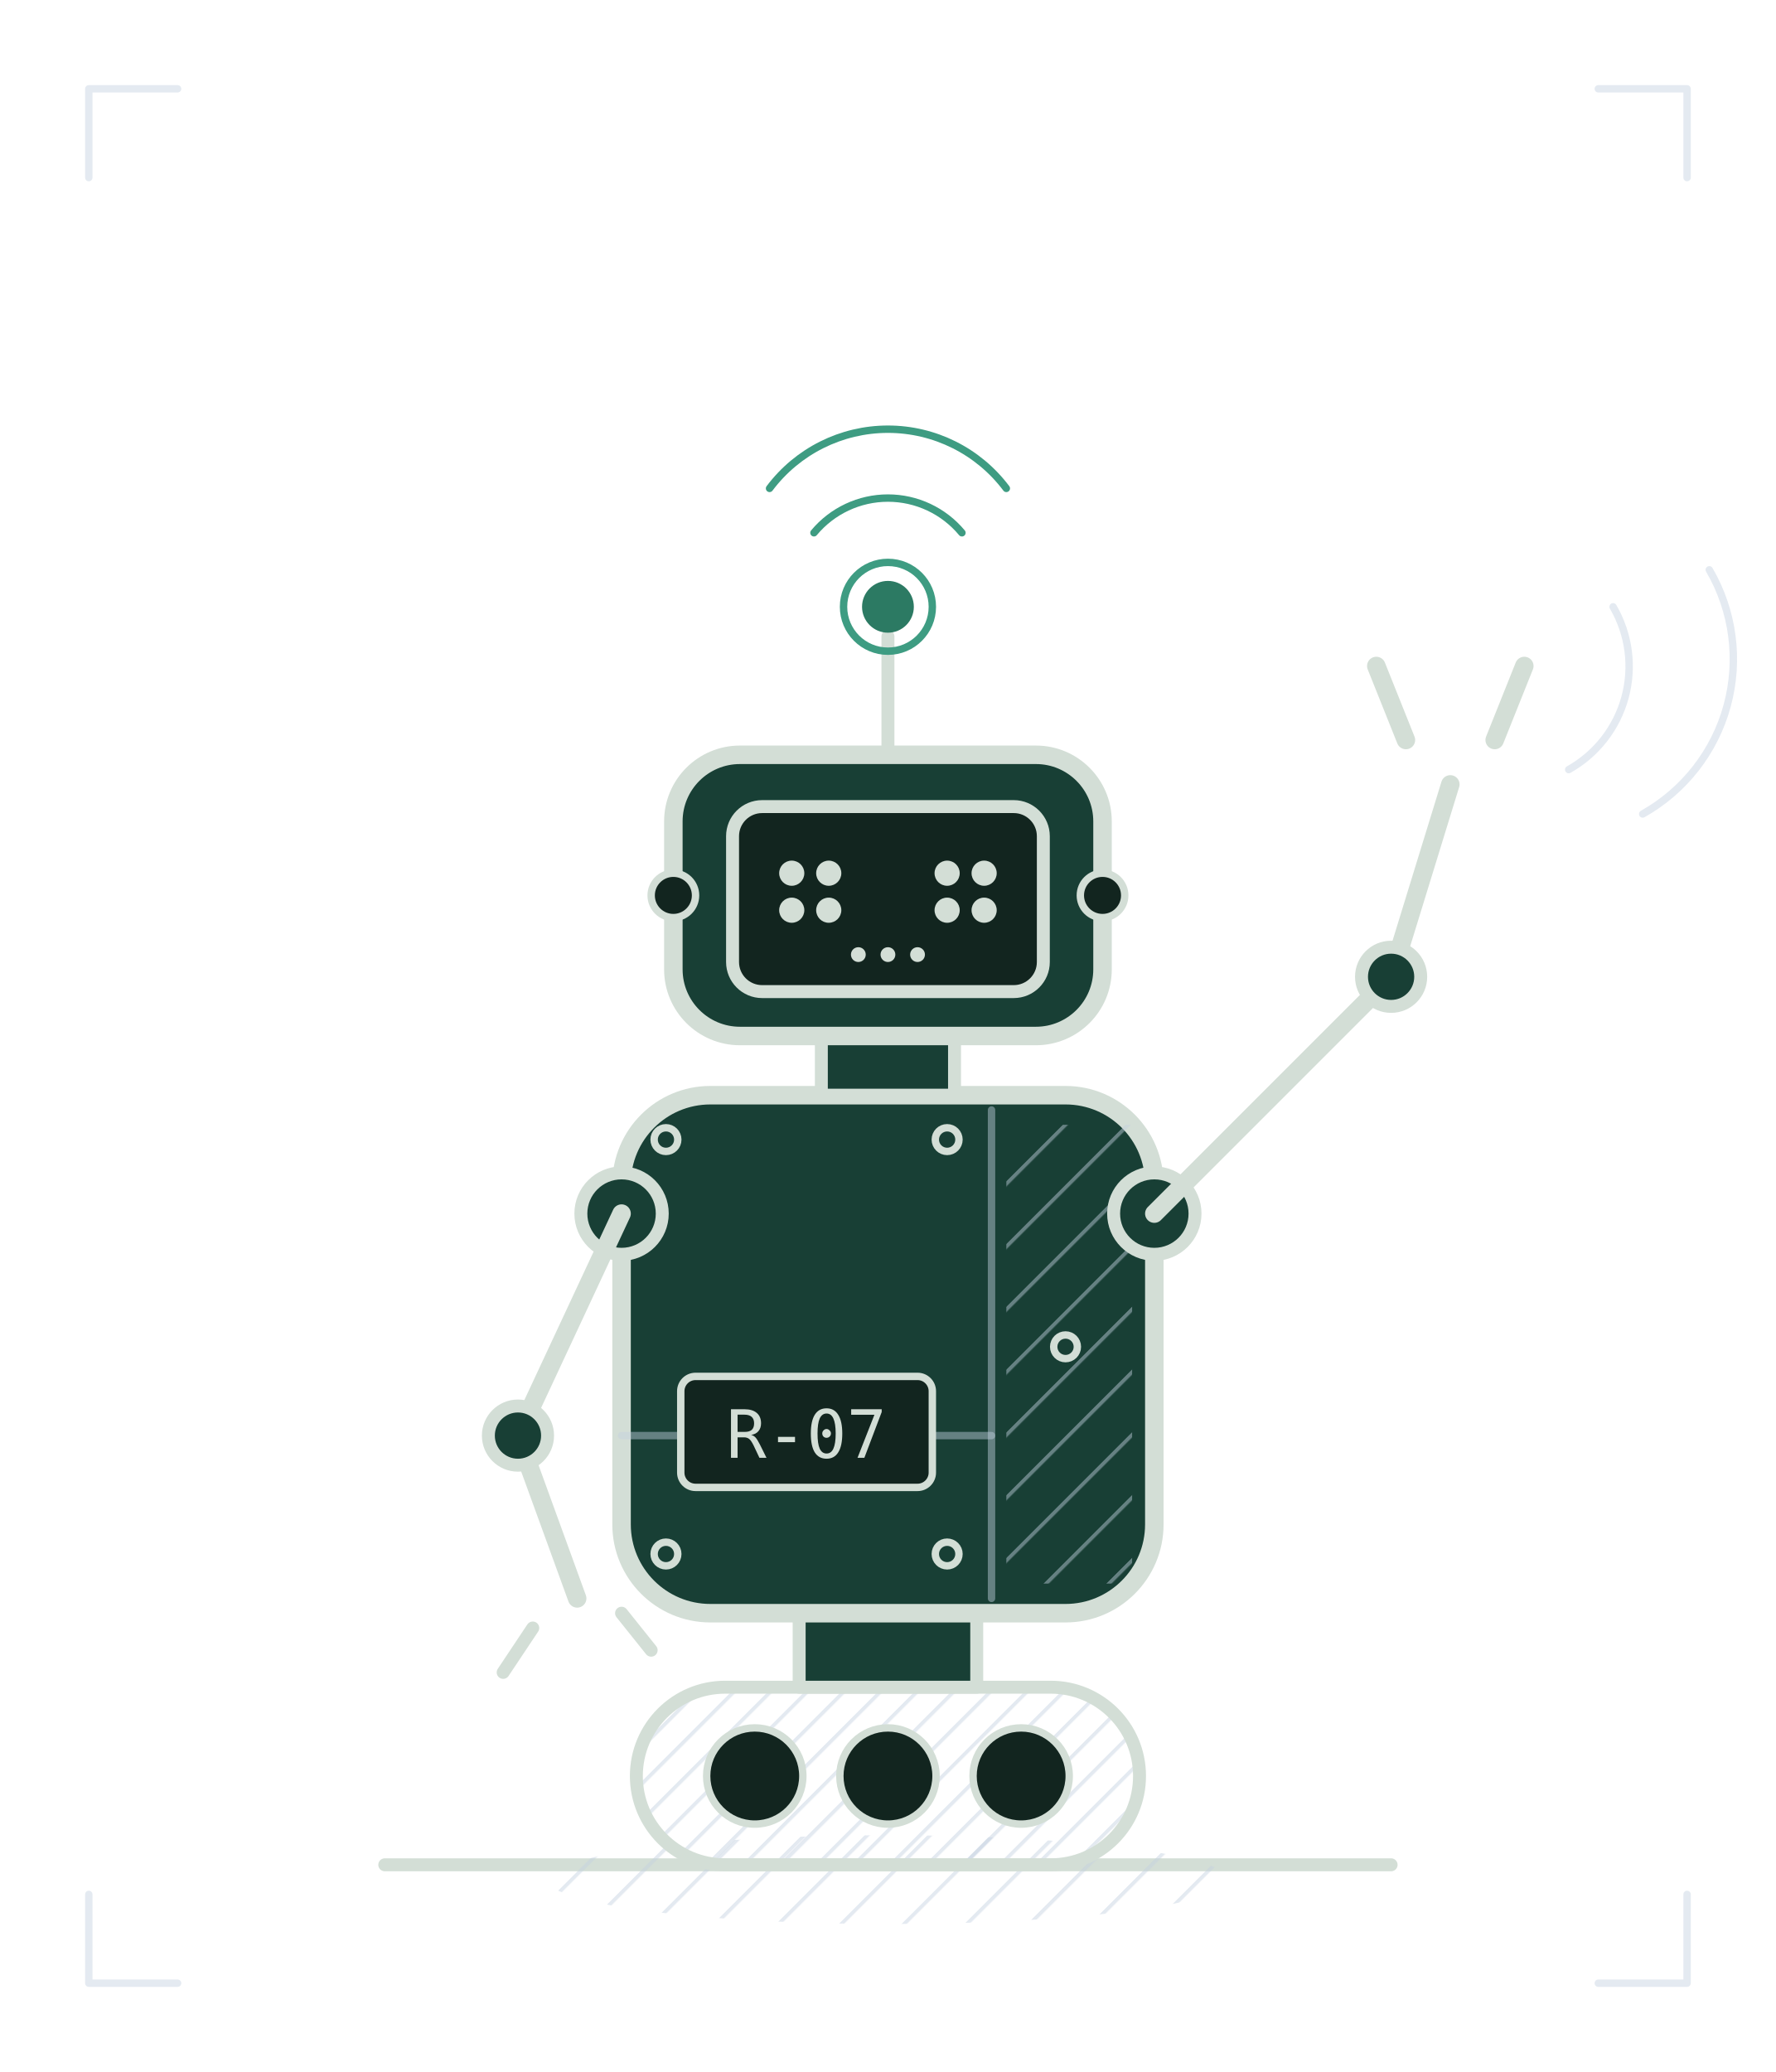
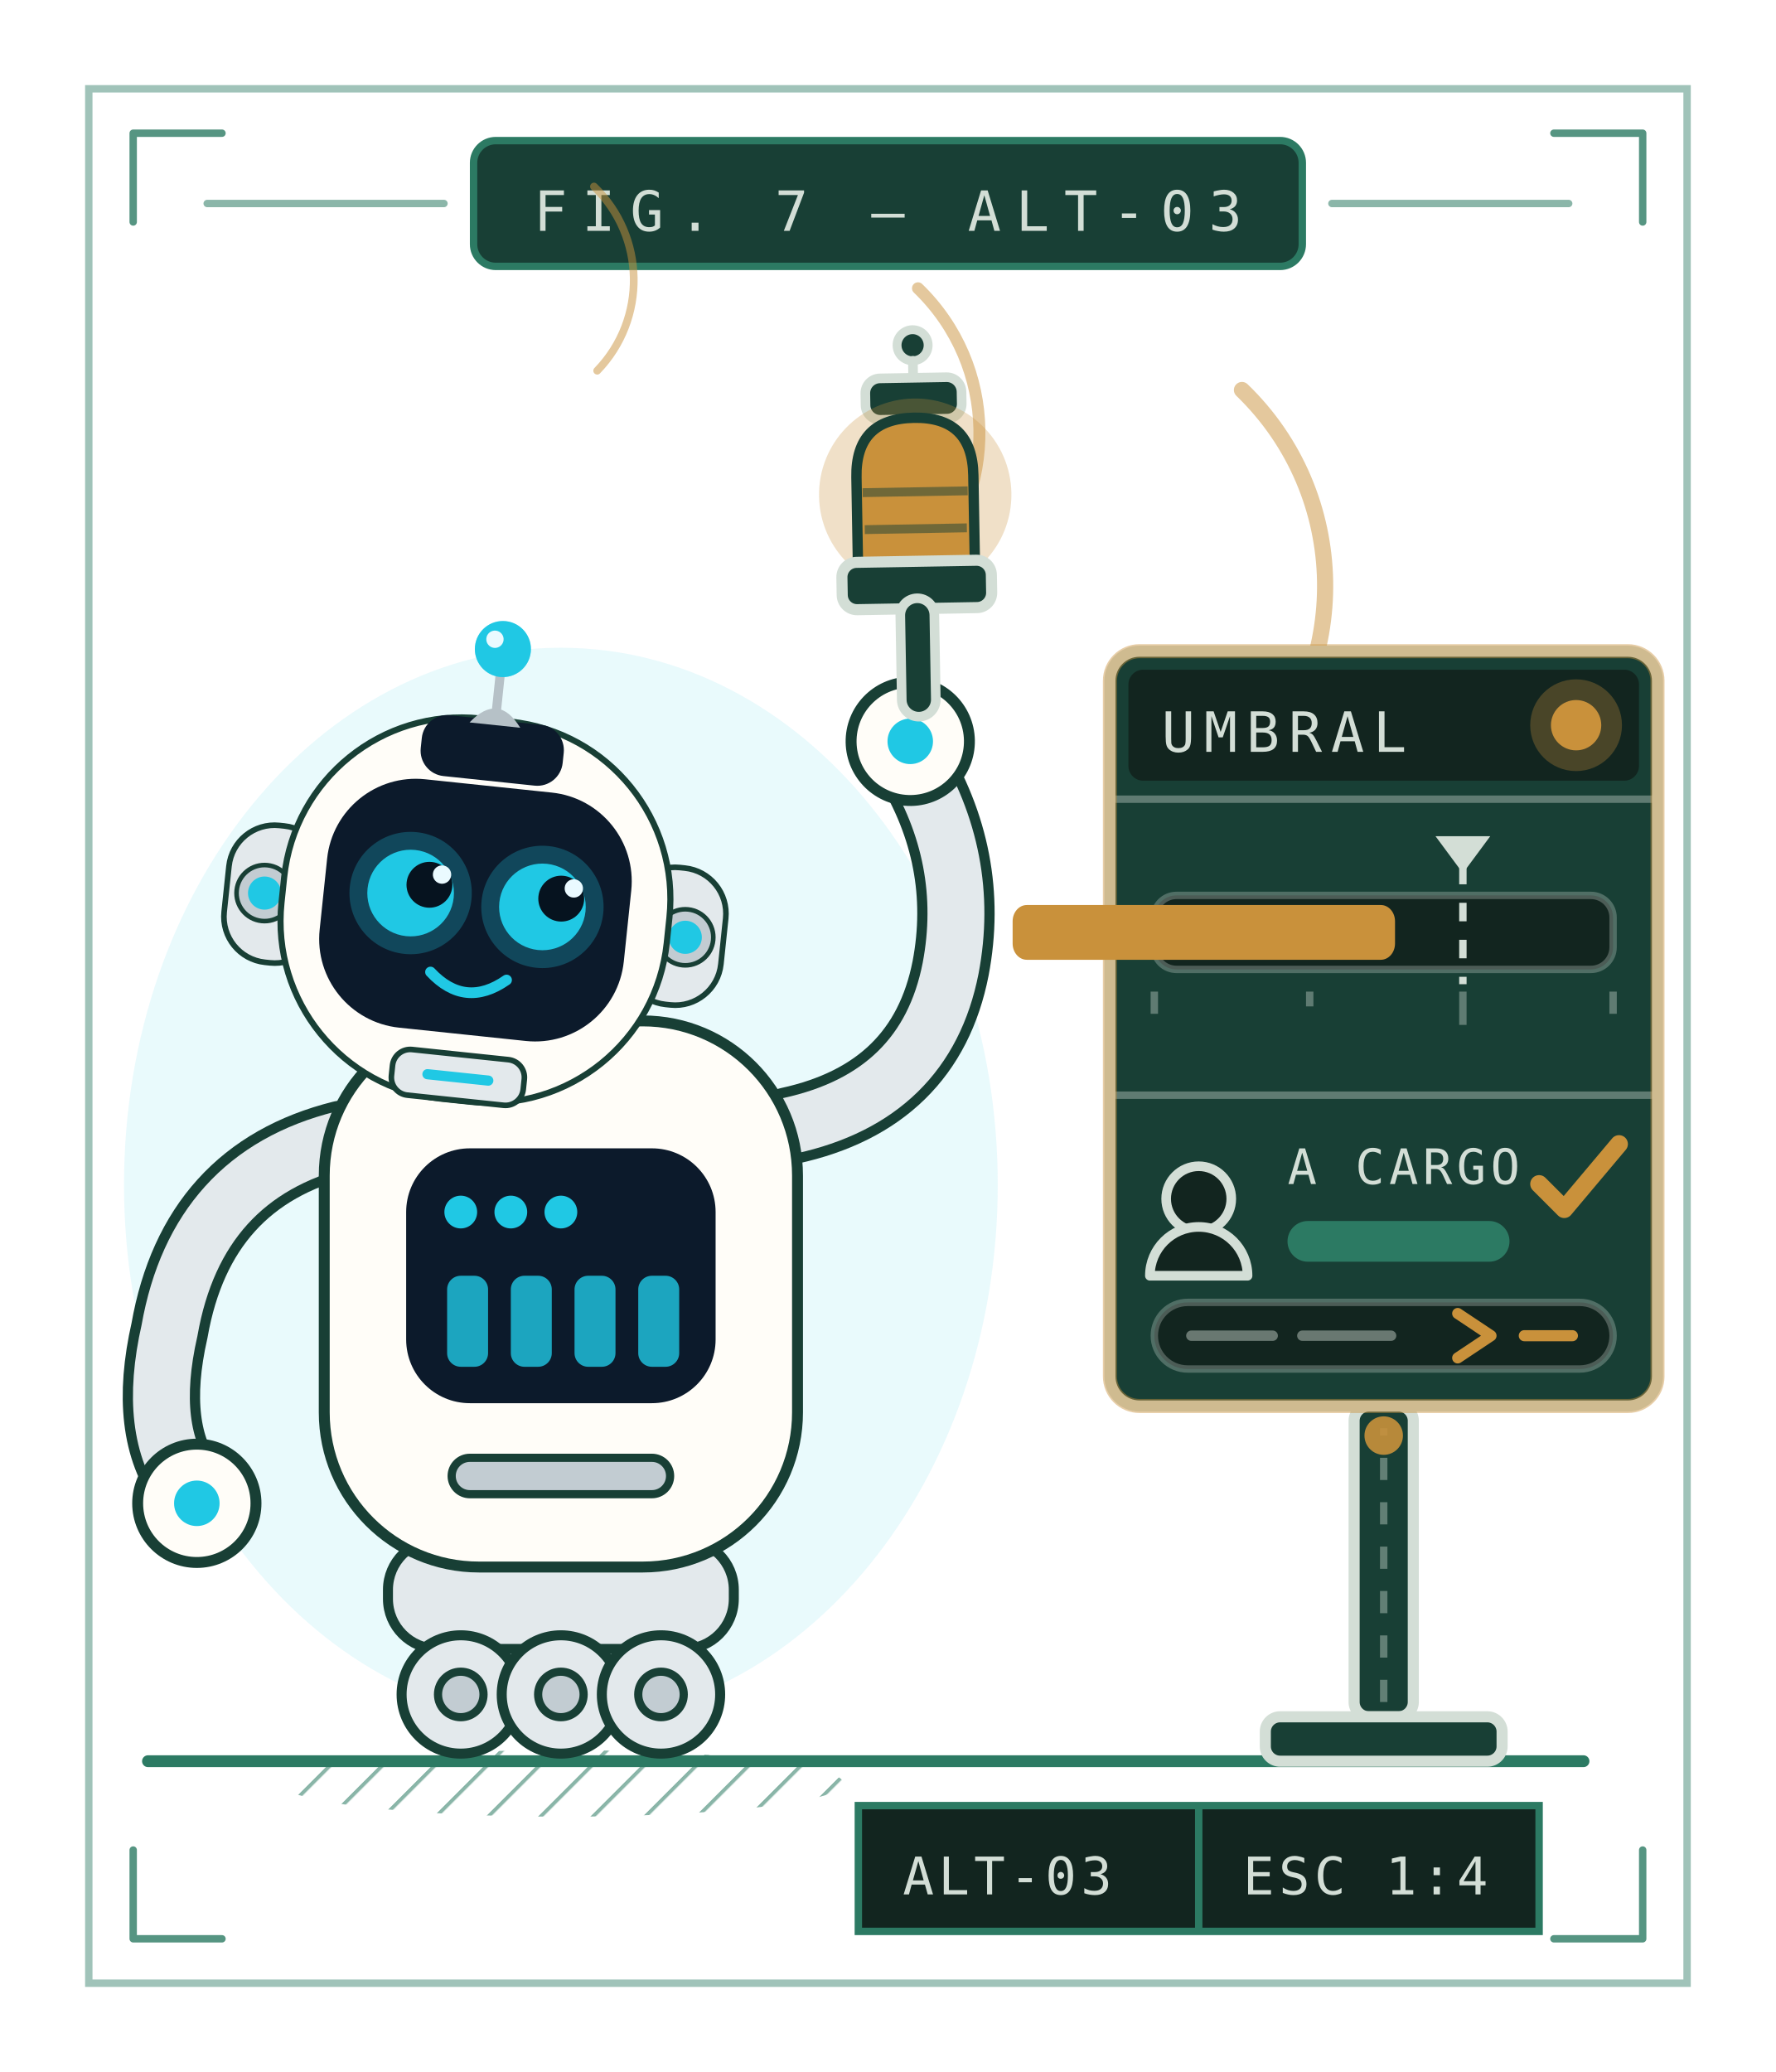
- <svg xmlns="http://www.w3.org/2000/svg" viewBox="0 0 240 280">
+ <svg xmlns="http://www.w3.org/2000/svg" viewBox="0 0 240 280" role="img" aria-labelledby="altT altD">
  <style>
-     @keyframes mini-pulse{0%,100%{opacity:.35}50%{opacity:1}}
-     @keyframes mini-wave{0%,100%{transform:rotate(-12deg)}50%{transform:rotate(12deg)}}
-     @keyframes mini-blink{0%,60%,100%{opacity:.15}15%,35%{opacity:1}}
-     @keyframes mini-radiate{0%,100%{opacity:.15}30%,55%{opacity:1}}
-     .ill-live{animation:mini-pulse 2.4s ease-in-out infinite}
-     .mini-arm{transform-box:fill-box;transform-origin:0% 100%;animation:mini-wave 1.8s ease-in-out infinite}
-     .mini-warc{animation:mini-blink 1.8s ease-in-out infinite}
-     .mini-w2{animation-delay:.25s}
-     .mini-sig{animation:mini-radiate 2.8s ease-in-out infinite}
-     .mini-s2{animation-delay:.4s}
-     @media (prefers-reduced-motion: reduce){*{animation:none !important}}
+     .alt-mono { font-family:'IBM Plex Mono', ui-monospace, Menlo, monospace }
+     .alt-hair { fill:none; stroke:#2C7A63; stroke-width:1; stroke-linecap:round; stroke-linejoin:round }
+     .alt-mass { fill:#183F35; stroke:#D3DED6; stroke-width:1.5; stroke-linejoin:round }
+     .alt-fine { fill:none; stroke:rgba(211,222,214,.38); stroke-width:1 }
+ 
+     /* ===== capa 1 : el brazo levanta y barre la baliza (9s) ===== */
+     .alt-arm  { transform-origin:168px 130px; transform:rotate(-1deg);
+                 animation:altSweep 9s cubic-bezier(.4,0,.3,1) infinite }
+     .alt-armg { transform-origin:105.32px 153.95px; transform:rotate(-1deg);
+                 animation:altSweep 9s cubic-bezier(.4,0,.3,1) infinite }
+     @keyframes altSweep {
+       0%,16%   { transform:rotate(-1deg) }
+       24%      { transform:rotate(-6deg) }
+       32%      { transform:rotate(4deg) }
+       40%      { transform:rotate(-4deg) }
+       48%      { transform:rotate(2deg) }
+       58%,100% { transform:rotate(-1deg) }
+     }
+     /* la baliza vive fuera del grupo escalado: repite la flotacion */
+     .alt-floatg { animation:altFloatG 5.6s ease-in-out infinite }
+     @keyframes altFloatG { 0%,100%{transform:translateY(0)} 50%{transform:translateY(-3.69px)} }
+ 
+     /* ===== capa 2 : la lampara y sus anillos ===== */
+     .alt-lens { fill:#C9913B; animation:altLens 9s ease-in-out infinite }
+     @keyframes altLens { 0%,14%{opacity:.4} 22%,62%{opacity:1} 80%,100%{opacity:.85} }
+     .alt-halo { fill:#C9913B; opacity:.28; transform-origin:122.5px 69px;
+                 animation:altHalo 2.6s ease-in-out infinite }
+     @keyframes altHalo { 0%,100%{opacity:.10;transform:scale(.72)} 50%{opacity:.32;transform:scale(1.14)} }
+ 
+     .alt-ring { fill:none; stroke:#C9913B; stroke-width:1.9; stroke-linecap:round; opacity:.5;
+                 transform-origin:122.5px 71px; animation:altRing 3.6s ease-out infinite }
+     @keyframes altRing {
+       0%   { transform:scale(.32); opacity:0 }
+       14%  { opacity:.95 }
+       62%  { opacity:.5 }
+       100% { transform:scale(1.3);  opacity:0 }
+     }
+     .alt-r1 { transform:scale(.55) }
+     .alt-r2 { transform:scale(.85); animation-delay:-1.2s }
+     .alt-r3 { transform:scale(1.15); animation-delay:-2.4s }
+ 
+     /* ===== capa 3 : la ficha se transforma (9s, mismo compas) ===== */
+     .alt-up { fill:#C9913B; transform:translateY(-34px); opacity:.9;
+               animation:altUp 9s cubic-bezier(.3,0,.3,1) infinite }
+     @keyframes altUp {
+       0%   { transform:translateY(0);     opacity:0 }
+       4%   { opacity:1 }
+       14%  { transform:translateY(-34px); opacity:1 }
+       24%,100% { transform:translateY(-34px); opacity:.35 }
+     }
+     .alt-bar { fill:#C9913B; transform-origin:157.3px 126px; transform:scaleX(.87);
+                animation:altBar 9s cubic-bezier(.4,0,.3,1) infinite }
+     @keyframes altBar {
+       0%       { transform:scaleX(.18); fill:#2C7A63 }
+       10%      { transform:scaleX(.42); fill:#2C7A63 }
+       16%      { transform:scaleX(.63); fill:#2C7A63 }
+       20%      { transform:scaleX(.72); fill:#C9913B }
+       27%      { transform:scaleX(.81); fill:#C9913B }
+       40%,100% { transform:scaleX(.87); fill:#C9913B }
+     }
+     .alt-flash { fill:none; stroke:#C9913B; stroke-width:1.9; opacity:.45;
+                  animation:altFlash 9s ease-out infinite }
+     @keyframes altFlash { 0%,17%{opacity:0} 21%{opacity:1} 34%,100%{opacity:.45} }
+     .alt-alert { fill:#C9913B; animation:altAlert 9s ease-in-out infinite }
+     @keyframes altAlert { 0%,17%{opacity:.16} 21%,100%{opacity:1} }
+     .alt-alerth { fill:#C9913B; opacity:.3; transform-origin:213px 98px;
+                   animation:altPing 2.4s ease-out infinite }
+     @keyframes altPing { 0%{transform:scale(.5);opacity:.55} 70%,100%{transform:scale(1.9);opacity:0} }
+     .alt-chip { fill:#2C7A63; transform-origin:174px 167.7px;
+                 animation:altChip 9s ease-out infinite }
+     @keyframes altChip { 0%,36%{opacity:.15;transform:scaleX(.08)} 44%,100%{opacity:1;transform:scaleX(1)} }
+     .alt-check { fill:none; stroke:#C9913B; stroke-width:2.4; stroke-linecap:round; stroke-linejoin:round;
+                  stroke-dasharray:18; stroke-dashoffset:0;
+                  animation:altCheck 9s ease-out infinite }
+     @keyframes altCheck { 0%,48%{stroke-dashoffset:18;opacity:.2} 58%,100%{stroke-dashoffset:0;opacity:1} }
+     .alt-act { animation:altAct 9s ease-in-out infinite }
+     @keyframes altAct { 0%,56%{opacity:.2} 64%,100%{opacity:1} }
+ 
+     /* ===== el robot mira hacia la senal ===== */
+     .alt-head { transform-origin:120px 112px; transform:rotate(6deg);
+                 animation:altLook 9s ease-in-out infinite }
+     @keyframes altLook { 0%,12%{transform:rotate(3deg)} 24%,60%{transform:rotate(8deg)} 76%,100%{transform:rotate(3deg)} }
+     .alt-pupil { transform:translate(7px,-4px) }
+ 
+     /* ===== robot canonico ===== */
+     .b-cyan  { fill:#20C8E4 }
+     .b-shell { fill:#FFFDF8; stroke:#183F35; stroke-width:2.4 }
+     .b-screen{ fill:#0C1A2B }
+     .b-metal { fill:#E3E9EC; stroke:#183F35; stroke-width:2.2 }
+     .b-ring  { fill:#C2CCD2; stroke:#183F35; stroke-width:1.8 }
+     .b-limb-o{ fill:none; stroke:#183F35; stroke-width:17; stroke-linecap:round }
+     .b-limb-i{ fill:none; stroke:#E3E9EC; stroke-width:12.5; stroke-linecap:round }
+ 
+     .b-float { animation:bFloat 5.6s ease-in-out infinite }
+     @keyframes bFloat { 0%,100%{transform:translateY(0)} 50%{transform:translateY(-6px)} }
+     .b-aura { fill:#20C8E4; opacity:.10; transform-origin:120px 140px;
+               animation:bBreathe 4.6s ease-in-out infinite }
+     @keyframes bBreathe { 0%,100%{opacity:.07;transform:scale(1)} 50%{opacity:.15;transform:scale(1.04)} }
+     /* origenes en coordenadas locales del grupo de la cabeza */
+     .b-ballglow { fill:#20C8E4; opacity:.4; transform-origin:100px 16px;
+                   animation:bPing 2.2s ease-out infinite }
+     @keyframes bPing { 0%{transform:scale(.65);opacity:.6} 70%,100%{transform:scale(1.8);opacity:0} }
+     .b-eyeL,.b-eyeR { animation:bBlink 4.2s ease-in-out infinite }
+     .b-eyeL { transform-origin:74px 115px }
+     .b-eyeR { transform-origin:126px 115px; animation-delay:.06s }
+     @keyframes bBlink { 0%,45%,100%{transform:scaleY(1)} 48%,51%{transform:scaleY(.12)} }
+     .b-glowL,.b-glowR { fill:#20C8E4; opacity:.26; animation:bBreathe 3s ease-in-out infinite }
+     .b-glowL { transform-origin:74px 115px }
+     .b-glowR { transform-origin:126px 115px }
+     .b-led { fill:#20C8E4; animation:bLed 2.4s ease-in-out infinite }
+     .b-led-2 { animation-delay:.35s }
+     .b-led-3 { animation-delay:.7s }
+     @keyframes bLed { 0%,100%{opacity:.25} 50%{opacity:1} }
+     .b-bar { fill:#20C8E4; opacity:.8; animation:bBar 3.2s ease-in-out infinite }
+     .b-bar-1 { transform-origin:99px 180px }
+     .b-bar-2 { transform-origin:113px 180px; animation-delay:.4s }
+     .b-bar-3 { transform-origin:127px 180px; animation-delay:.8s }
+     .b-bar-4 { transform-origin:141px 180px; animation-delay:1.2s }
+     @keyframes bBar { 0%,100%{transform:scaleY(.35)} 50%{transform:scaleY(1)} }
+     .b-armL { transform-origin:72px 130px; animation:bArmL 4.4s ease-in-out infinite }
+     @keyframes bArmL { 0%,100%{transform:rotate(0deg)} 50%{transform:rotate(-11deg)} }
+     .b-wheel { animation:bWheel 5.6s ease-in-out infinite }
+     @keyframes bWheel { 0%,100%{transform:translateY(0)} 50%{transform:translateY(-3px)} }
+ 
+     @media (prefers-reduced-motion: reduce) { * { animation:none !important } }
  </style>
  <defs>
-     <pattern id="fH" patternUnits="userSpaceOnUse" width="6" height="6" patternTransform="rotate(45)">
-       <line x1="0" y1="0" x2="0" y2="6" stroke="rgba(196,209,224,.45)" stroke-width="1" />
+     <pattern id="altH" patternUnits="userSpaceOnUse" width="5" height="5" patternTransform="rotate(45)">
+       <line x1="0" y1="0" x2="0" y2="5" stroke="rgba(44,122,99,.55)" stroke-width="1" />
    </pattern>
-     <pattern id="fHd" patternUnits="userSpaceOnUse" width="3.5" height="3.5" patternTransform="rotate(45)">
-       <line x1="0" y1="0" x2="0" y2="3.5" stroke="rgba(196,209,224,.45)" stroke-width="1" />
-     </pattern>
-     <g id="fBot" stroke="#d3ded6" fill="none" stroke-linecap="round" stroke-linejoin="round">
-       <rect x="-34" y="-24" width="68" height="24" rx="12" fill="url(#fHd)" stroke-width="1.75" />
-       <circle cx="-18" cy="-12" r="6.5" fill="#12251f" stroke-width="1" />
-       <circle cx="0" cy="-12" r="6.5" fill="#12251f" stroke-width="1" />
-       <circle cx="18" cy="-12" r="6.5" fill="#12251f" stroke-width="1" />
-       <rect x="-12" y="-34" width="24" height="10" fill="#183f35" stroke-width="1.75" />
-       <rect x="-36" y="-104" width="72" height="70" rx="12" fill="#183f35" stroke-width="2.5" class="ill-draw" />
-       <rect x="16" y="-100" width="17" height="62" fill="url(#fH)" stroke="none" />
-       <path d="M14 -102 V-36" stroke="rgba(196,209,224,.45)" stroke-width="1" />
-       <path d="M-36 -58 H14" stroke="rgba(196,209,224,.45)" stroke-width="1" />
-       <circle cx="-30" cy="-98" r="1.6" stroke-width="1" />
-       <circle cx="-30" cy="-42" r="1.6" stroke-width="1" />
-       <circle cx="8" cy="-98" r="1.6" stroke-width="1" />
-       <circle cx="8" cy="-42" r="1.6" stroke-width="1" />
-       <circle cx="24" cy="-70" r="1.6" stroke-width="1" />
-       <rect x="-28" y="-66" width="34" height="15" rx="2" fill="#12251f" stroke-width="1" />
-       <rect x="-9" y="-114" width="18" height="10" fill="#183f35" stroke-width="1.75" />
-       <rect x="-29" y="-150" width="58" height="38" rx="9" fill="#183f35" stroke-width="2.5" class="ill-draw" />
-       <rect x="-21" y="-143" width="42" height="25" rx="4" fill="#12251f" stroke-width="1.75" />
-       <g fill="#d3ded6" stroke="none">
-         <circle cx="-13" cy="-134" r="1.7" />
-         <circle cx="-8" cy="-134" r="1.7" />
-         <circle cx="-13" cy="-129" r="1.7" />
-         <circle cx="-8" cy="-129" r="1.7" />
-         <circle cx="8" cy="-134" r="1.7" />
-         <circle cx="13" cy="-134" r="1.7" />
-         <circle cx="8" cy="-129" r="1.7" />
-         <circle cx="13" cy="-129" r="1.7" />
-         <circle cx="-4" cy="-123" r="1" />
-         <circle cx="0" cy="-123" r="1" />
-         <circle cx="4" cy="-123" r="1" />
-       </g>
-       <circle cx="-29" cy="-131" r="3" fill="#12251f" stroke-width="1" />
-       <circle cx="29" cy="-131" r="3" fill="#12251f" stroke-width="1" />
-       <path d="M0 -150 V-166" stroke-width="1.75" />
-       <circle cx="0" cy="-170" r="6" stroke="#3e9c82" stroke-width="1" class="ill-live" />
-       <circle cx="0" cy="-170" r="3.5" fill="#2C7A63" stroke="none" class="ill-live" />
-       <circle cx="-36" cy="-88" r="5.5" fill="#183f35" stroke-width="1.75" />
-       <circle cx="36" cy="-88" r="5.5" fill="#183f35" stroke-width="1.75" />
+   </defs>
+   <rect x="12" y="12" width="216" height="256" fill="none" stroke="#2C7A63" stroke-width="1" opacity=".45" />
+   <path class="alt-hair" opacity=".8" d="M18 30 V18 H30 M210 18 H222 V30 M222 250 V262 H210 M30 262 H18 V250" />
+   <rect x="64" y="19" width="112" height="17" rx="3" fill="#183F35" stroke="#2C7A63" stroke-width="1" />
+   <text class="alt-mono" x="120" y="31.2" text-anchor="middle" font-size="7.5" letter-spacing="2" fill="#D3DED6">FIG. 7 — ALT-03</text>
+   <path class="alt-hair" opacity=".55" d="M28 27.5 H60 M180 27.5 H212" />
+   <path d="M20 238 H214" fill="none" stroke="#2C7A63" stroke-width="1.6" stroke-linecap="round" />
+   <ellipse cx="76" cy="241" rx="38" ry="4.5" fill="url(#altH)" />
+   <rect class="alt-mass" x="183" y="190" width="8" height="42" rx="2" />
+   <rect class="alt-mass" x="171" y="232" width="32" height="6" rx="2" />
+   <path d="M187 230 V193" fill="none" stroke="rgba(211,222,214,.4)" stroke-width="1" stroke-dasharray="3 3" />
+   <circle class="alt-up" cx="187" cy="228" r="2.6" />
+   <g transform="translate(2 74) scale(0.615)">
+     <g class="b-float">
+       <ellipse class="b-aura" cx="120" cy="140" rx="96" ry="118" />
+       <g class="b-wheel">
+         <rect class="b-metal" x="82" y="218" width="76" height="24" rx="11" />
+         <circle class="b-metal" cx="98" cy="252" r="13" />
+         <circle class="b-metal" cx="120" cy="252" r="13" />
+         <circle class="b-metal" cx="142" cy="252" r="13" />
+         <circle class="b-ring" cx="98" cy="252" r="5" />
+         <circle class="b-ring" cx="120" cy="252" r="5" />
+         <circle class="b-ring" cx="142" cy="252" r="5" />
+       </g>
+       <g class="b-armL">
+         <path class="b-limb-o" d="M72 130 q-32 8 -38 42 q-5 22 4 34" />
+         <path class="b-limb-i" d="M72 130 q-32 8 -38 42 q-5 22 4 34" />
+         <circle class="b-shell" cx="40" cy="210" r="13" />
+         <circle class="b-cyan" cx="40" cy="210" r="5" />
+       </g>
+       <g class="alt-arm">
+         <path class="b-limb-o" d="M168 130 q30 -6 36 -34 q5 -24 -8 -46" />
+         <path class="b-limb-i" d="M168 130 q30 -6 36 -34 q5 -24 -8 -46" />
+         <circle class="b-shell" cx="196" cy="46" r="13" />
+         <circle class="b-cyan" cx="196" cy="46" r="5" />
+       </g>
+       <rect class="b-shell" x="68" y="104" width="104" height="120" rx="34" />
+       <rect class="b-screen" x="86" y="132" width="68" height="56" rx="14" />
+       <circle class="b-led" cx="98" cy="146" r="3.6" />
+       <circle class="b-led b-led-2" cx="109" cy="146" r="3.6" />
+       <circle class="b-led b-led-3" cx="120" cy="146" r="3.6" />
+       <rect class="b-bar b-bar-1" x="95" y="160" width="9" height="20" rx="3" />
+       <rect class="b-bar b-bar-2" x="109" y="160" width="9" height="20" rx="3" />
+       <rect class="b-bar b-bar-3" x="123" y="160" width="9" height="20" rx="3" />
+       <rect class="b-bar b-bar-4" x="137" y="160" width="9" height="20" rx="3" />
+       <rect class="b-ring" x="96" y="200" width="48" height="8" rx="4" />
+       <g class="alt-head">
+         <g transform="translate(53 2) scale(0.56)">
+           <rect class="b-metal" x="2" y="94" width="38" height="54" rx="18" />
+           <rect class="b-metal" x="160" y="94" width="38" height="54" rx="18" />
+           <circle class="b-ring" cx="17" cy="121" r="11" />
+           <circle class="b-ring" cx="183" cy="121" r="11" />
+           <circle class="b-cyan" cx="17" cy="121" r="6.5" />
+           <circle class="b-cyan" cx="183" cy="121" r="6.5" />
+           <rect class="b-shell" x="24" y="44" width="152" height="150" rx="70" />
+           <rect class="b-screen" x="72" y="44" width="56" height="24" rx="10" />
+           <path d="M90 46 q10 -13 20 0 z" fill="#B6C1C7" />
+           <line x1="100" y1="42" x2="100" y2="27" stroke="#B6C1C7" stroke-width="3.6" stroke-linecap="round" />
+           <circle class="b-ballglow" cx="100" cy="16" r="11" />
+           <circle class="b-cyan" cx="100" cy="16" r="11" />
+           <circle cx="96.5" cy="12.5" r="3.4" fill="#EAFAFF" />
+           <rect class="b-screen" x="40" y="70" width="120" height="98" rx="35" />
+           <circle class="b-glowL" cx="74" cy="115" r="24" />
+           <circle class="b-glowR" cx="126" cy="115" r="24" />
+           <g class="b-eyeL">
+             <circle class="b-cyan" cx="74" cy="115" r="17" />
+             <g class="alt-pupil">
+               <circle cx="74" cy="115" r="9" fill="#06131F" />
+               <circle cx="78.5" cy="110.5" r="3.6" fill="#EAFAFF" />
+             </g>
+           </g>
+           <g class="b-eyeR">
+             <circle class="b-cyan" cx="126" cy="115" r="17" />
+             <g class="alt-pupil">
+               <circle cx="126" cy="115" r="9" fill="#06131F" />
+               <circle cx="130.5" cy="110.5" r="3.6" fill="#EAFAFF" />
+             </g>
+           </g>
+           <path d="M85 145 q15 13 30 0" fill="none" stroke="#20C8E4" stroke-width="4.2" stroke-linecap="round" />
+           <rect class="b-metal" x="74" y="176" width="52" height="18" rx="7" />
+           <rect class="b-cyan" x="86" y="183" width="28" height="4" rx="2" />
+         </g>
+       </g>
    </g>
-   </defs>
-   <g stroke="#d3ded6" fill="none" stroke-linecap="round" stroke-linejoin="round">
-     <path d="M12 24 V12 H24 M216 12 H228 V24 M228 256 V268 H216 M24 268 H12 V256" stroke="rgba(196,209,224,.45)" stroke-width="1" />
-     <path d="M52 252 H188" stroke-width="1.75" />
-     <ellipse cx="120" cy="254" rx="46" ry="6" fill="url(#fH)" stroke="none" />
-     <use href="#fBot" transform="translate(120,252)" />
-     <text x="109" y="197" text-anchor="middle" font-family="IBM Plex Mono, monospace" font-size="9" fill="#d3ded6" stroke="none">R-07</text>
-     <path d="M110 72 a13 13 0 0 1 20 0" stroke="#3e9c82" stroke-width="1" class="mini-sig" />
-     <path d="M104 66 a20 20 0 0 1 32 0" stroke="#3e9c82" stroke-width="1" class="mini-sig mini-s2" />
-     <g class="mini-arm">
-       <path d="M156 164 L188 132 L196 106" stroke-width="2.5" />
-       <circle cx="188" cy="132" r="4" fill="#183f35" stroke-width="1.75" />
-       <path d="M190 100 L186 90 M202 100 L206 90" stroke-width="2.5" />
+   </g>
+   <g class="alt-floatg">
+     <g class="alt-armg">
+       <path class="alt-ring alt-r1" d="M145.13 48.37 A32 32 0 0 1 145.13 93.63" />
+       <path class="alt-ring alt-r2" d="M145.13 48.37 A32 32 0 0 1 145.13 93.63" />
+       <path class="alt-ring alt-r3" d="M145.13 48.37 A32 32 0 0 1 145.13 93.63" />
+       <circle cx="122.5" cy="48.8" r="2.1" fill="#183F35" stroke="#D3DED6" stroke-width="1.2" />
+       <path d="M122.5 50.9 V53.2" fill="none" stroke="#D3DED6" stroke-width="1.3" stroke-linecap="round" />
+       <rect x="116" y="53.2" width="13" height="5.6" rx="2" fill="#183F35" stroke="#D3DED6" stroke-width="1.3" />
+       <circle class="alt-halo" cx="122.5" cy="69" r="13" />
+       <path class="alt-lens" d="M114.6 79 V66.5 Q114.6 58.6 122.5 58.6 Q130.4 58.6 130.4 66.5 V79 Z" stroke="#183F35" stroke-width="1.4" stroke-linejoin="round" />
+       <path d="M115.4 68.6 H129.6 M115.6 73.6 H129.4" fill="none" stroke="#183F35" stroke-width="1.2" opacity=".5" />
+       <rect class="alt-mass" x="112.4" y="78" width="20.2" height="6.4" rx="2" />
+       <rect x="120.2" y="83" width="4.6" height="16" rx="2.3" fill="#183F35" stroke="#D3DED6" stroke-width="1.3" />
    </g>
-     <path class="mini-warc" d="M212 104 a16 16 0 0 0 6 -22" stroke="rgba(196,209,224,.45)" stroke-width="1" />
-     <path class="mini-warc mini-w2" d="M222 110 a24 24 0 0 0 9 -33" stroke="rgba(196,209,224,.45)" stroke-width="1" />
-     <path d="M84 164 L70 194 L78 216" stroke-width="2.5" />
-     <circle cx="70" cy="194" r="4" fill="#183f35" stroke-width="1.75" />
-     <path d="M72 220 l-4 6 M84 218 l4 5" stroke-width="1.75" />
  </g>
+   <g>
+     <rect class="alt-mass" x="150" y="88" width="74" height="102" rx="4" />
+     <rect x="152.5" y="90.5" width="69" height="15" rx="2" fill="#12251F" />
+     <text class="alt-mono" x="157" y="101.6" font-size="7.5" letter-spacing="1.2" fill="#D3DED6">UMBRAL</text>
+     <circle class="alt-alerth" cx="213" cy="98" r="6.2" />
+     <circle class="alt-alert" cx="213" cy="98" r="3.4" />
+     <path class="alt-fine" d="M150 108 H224" />
+     <path d="M194 113 H201.4 L197.7 118 Z" fill="#D3DED6" />
+     <rect x="156" y="121" width="62" height="10" rx="3" fill="#12251F" stroke="rgba(211,222,214,.3)" stroke-width="1" />
+     <rect class="alt-bar" x="157.3" y="122.3" width="59.4" height="7.4" rx="2.2" />
+     <path d="M197.7 117 V133" fill="none" stroke="#D3DED6" stroke-width="1" stroke-dasharray="2.5 2.5" />
+     <path class="alt-fine" d="M156 134 V137 M177 134 V136 M197.7 134 V138.5 M218 134 V137" />
+     <path class="alt-fine" d="M150 148 H224" />
+     <circle cx="162" cy="162" r="4.4" fill="#12251F" stroke="#D3DED6" stroke-width="1.3" />
+     <path d="M155.4 172.4 a6.6 6.6 0 0 1 13.2 0 Z" fill="#12251F" stroke="#D3DED6" stroke-width="1.3" stroke-linejoin="round" />
+     <text class="alt-mono" x="174" y="160" font-size="6.6" letter-spacing=".6" fill="#D3DED6">A CARGO</text>
+     <rect class="alt-chip" x="174" y="165" width="30" height="5.5" rx="2.75" />
+     <path class="alt-check" d="M208 160 l3.4 3.4 l7.4 -8.8" />
+     <rect x="156" y="176" width="62" height="9" rx="4.5" fill="#12251F" stroke="rgba(211,222,214,.3)" stroke-width="1" />
+     <path d="M161 180.5 H172 M176 180.5 H188" fill="none" stroke="rgba(211,222,214,.45)" stroke-width="1.4" stroke-linecap="round" />
+     <path class="alt-act" d="M197 177.5 l4.5 3 l-4.5 3" fill="none" stroke="#C9913B" stroke-width="1.5" stroke-linecap="round" stroke-linejoin="round" />
+     <path class="alt-act" d="M206 180.5 H212.5" fill="none" stroke="#C9913B" stroke-width="1.5" stroke-linecap="round" />
+     <rect class="alt-flash" x="150" y="88" width="74" height="102" rx="4" />
+   </g>
+   <rect x="116" y="244" width="92" height="17" fill="#12251F" stroke="#2C7A63" stroke-width="1" />
+   <path d="M162 244 V261" fill="none" stroke="#2C7A63" stroke-width="1" />
+   <text class="alt-mono" x="122" y="256" font-size="7" letter-spacing=".6" fill="#D3DED6">ALT-03</text>
+   <text class="alt-mono" x="168" y="256" font-size="7" letter-spacing=".6" fill="#D3DED6">ESC 1:4</text>
</svg>
